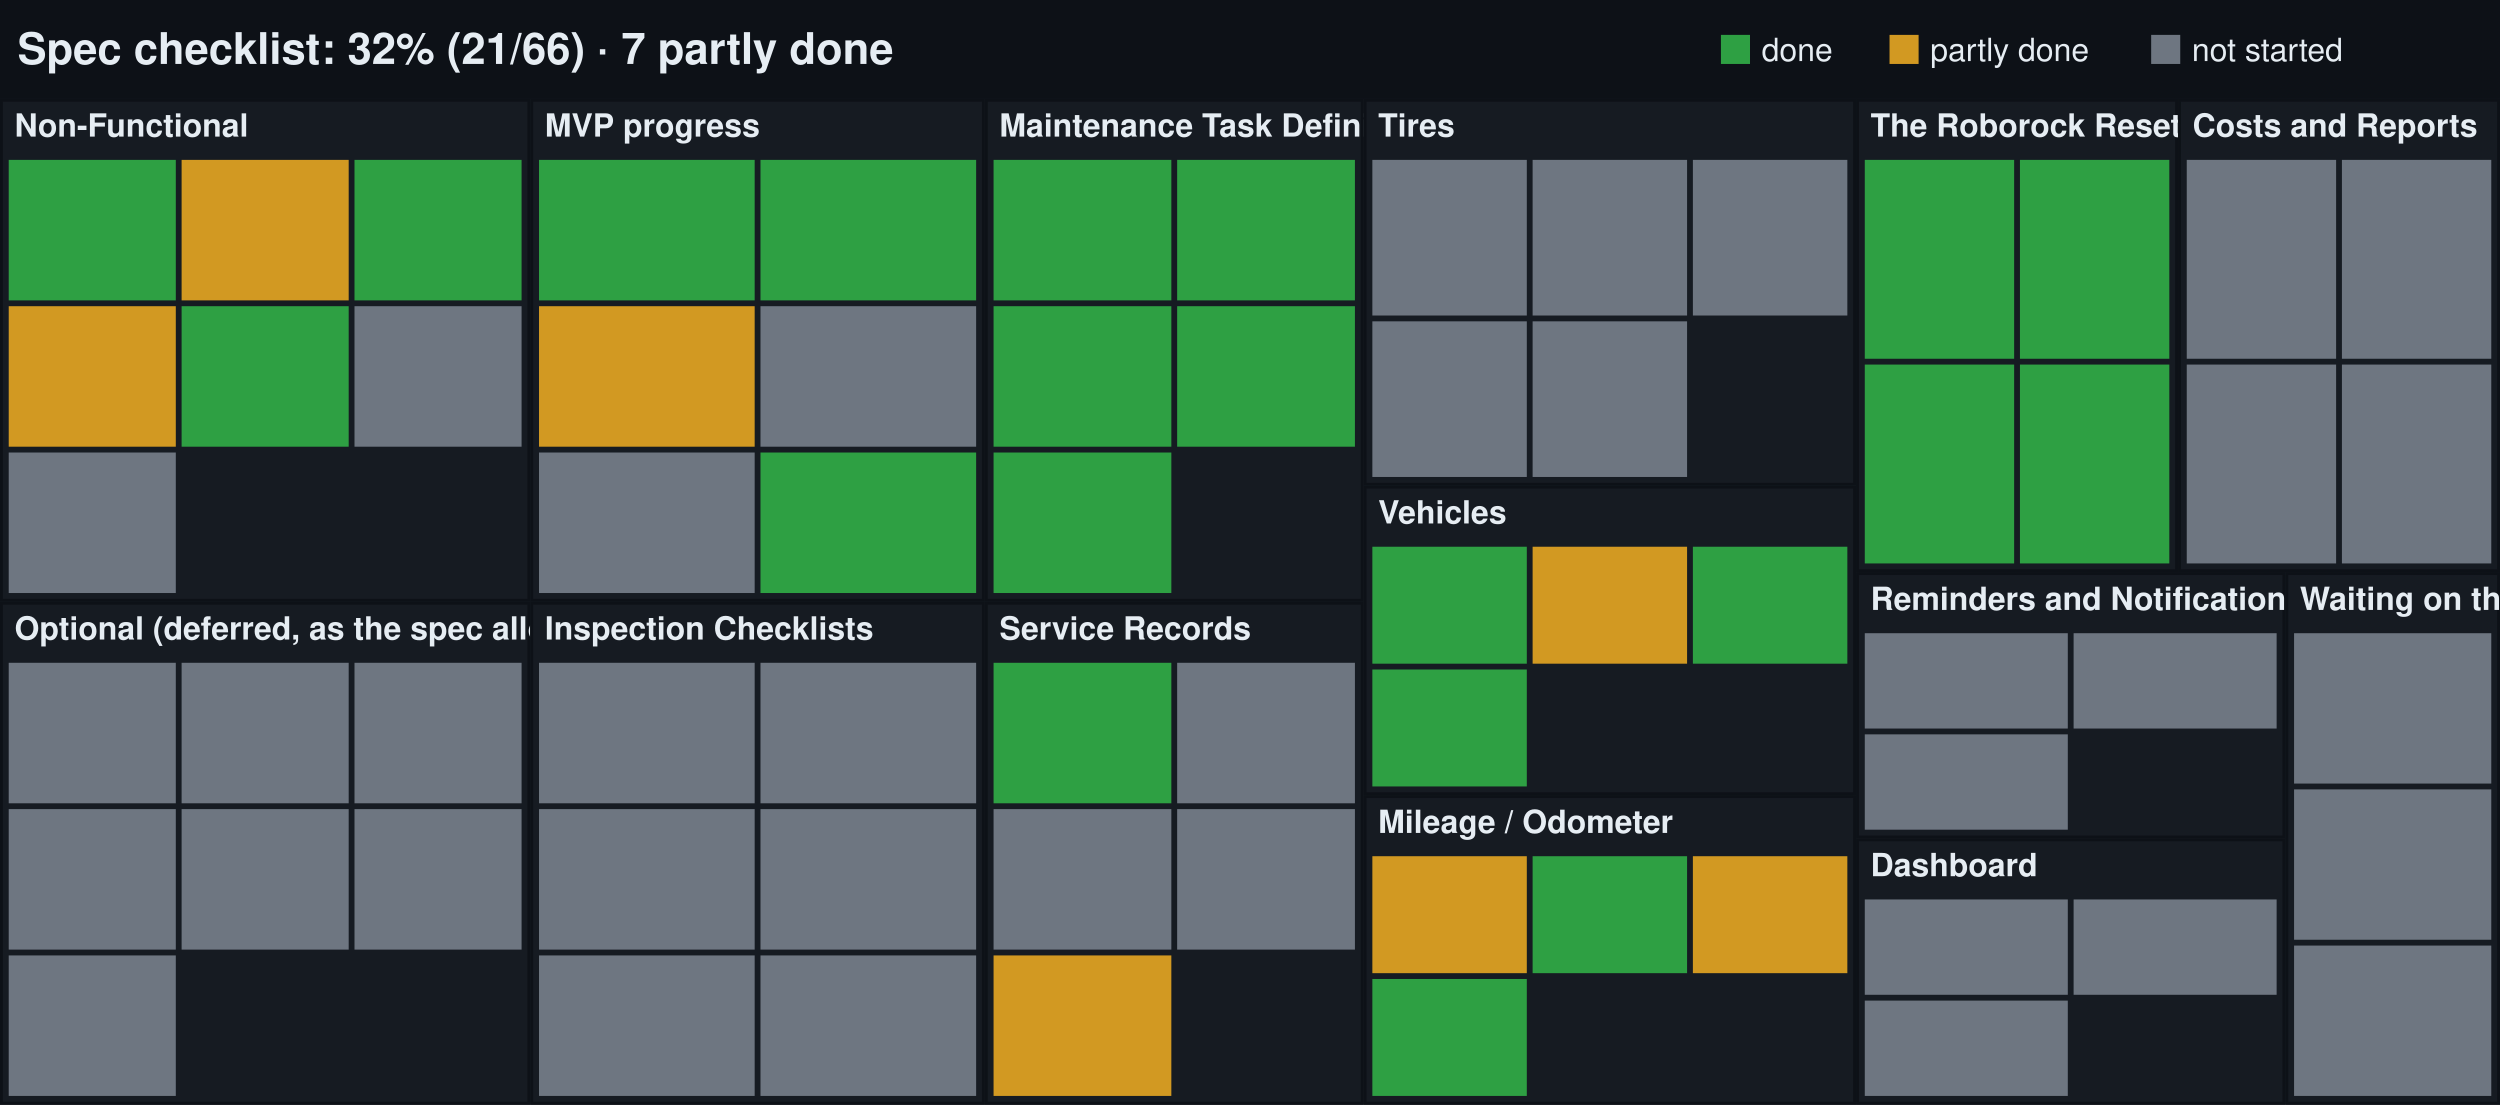
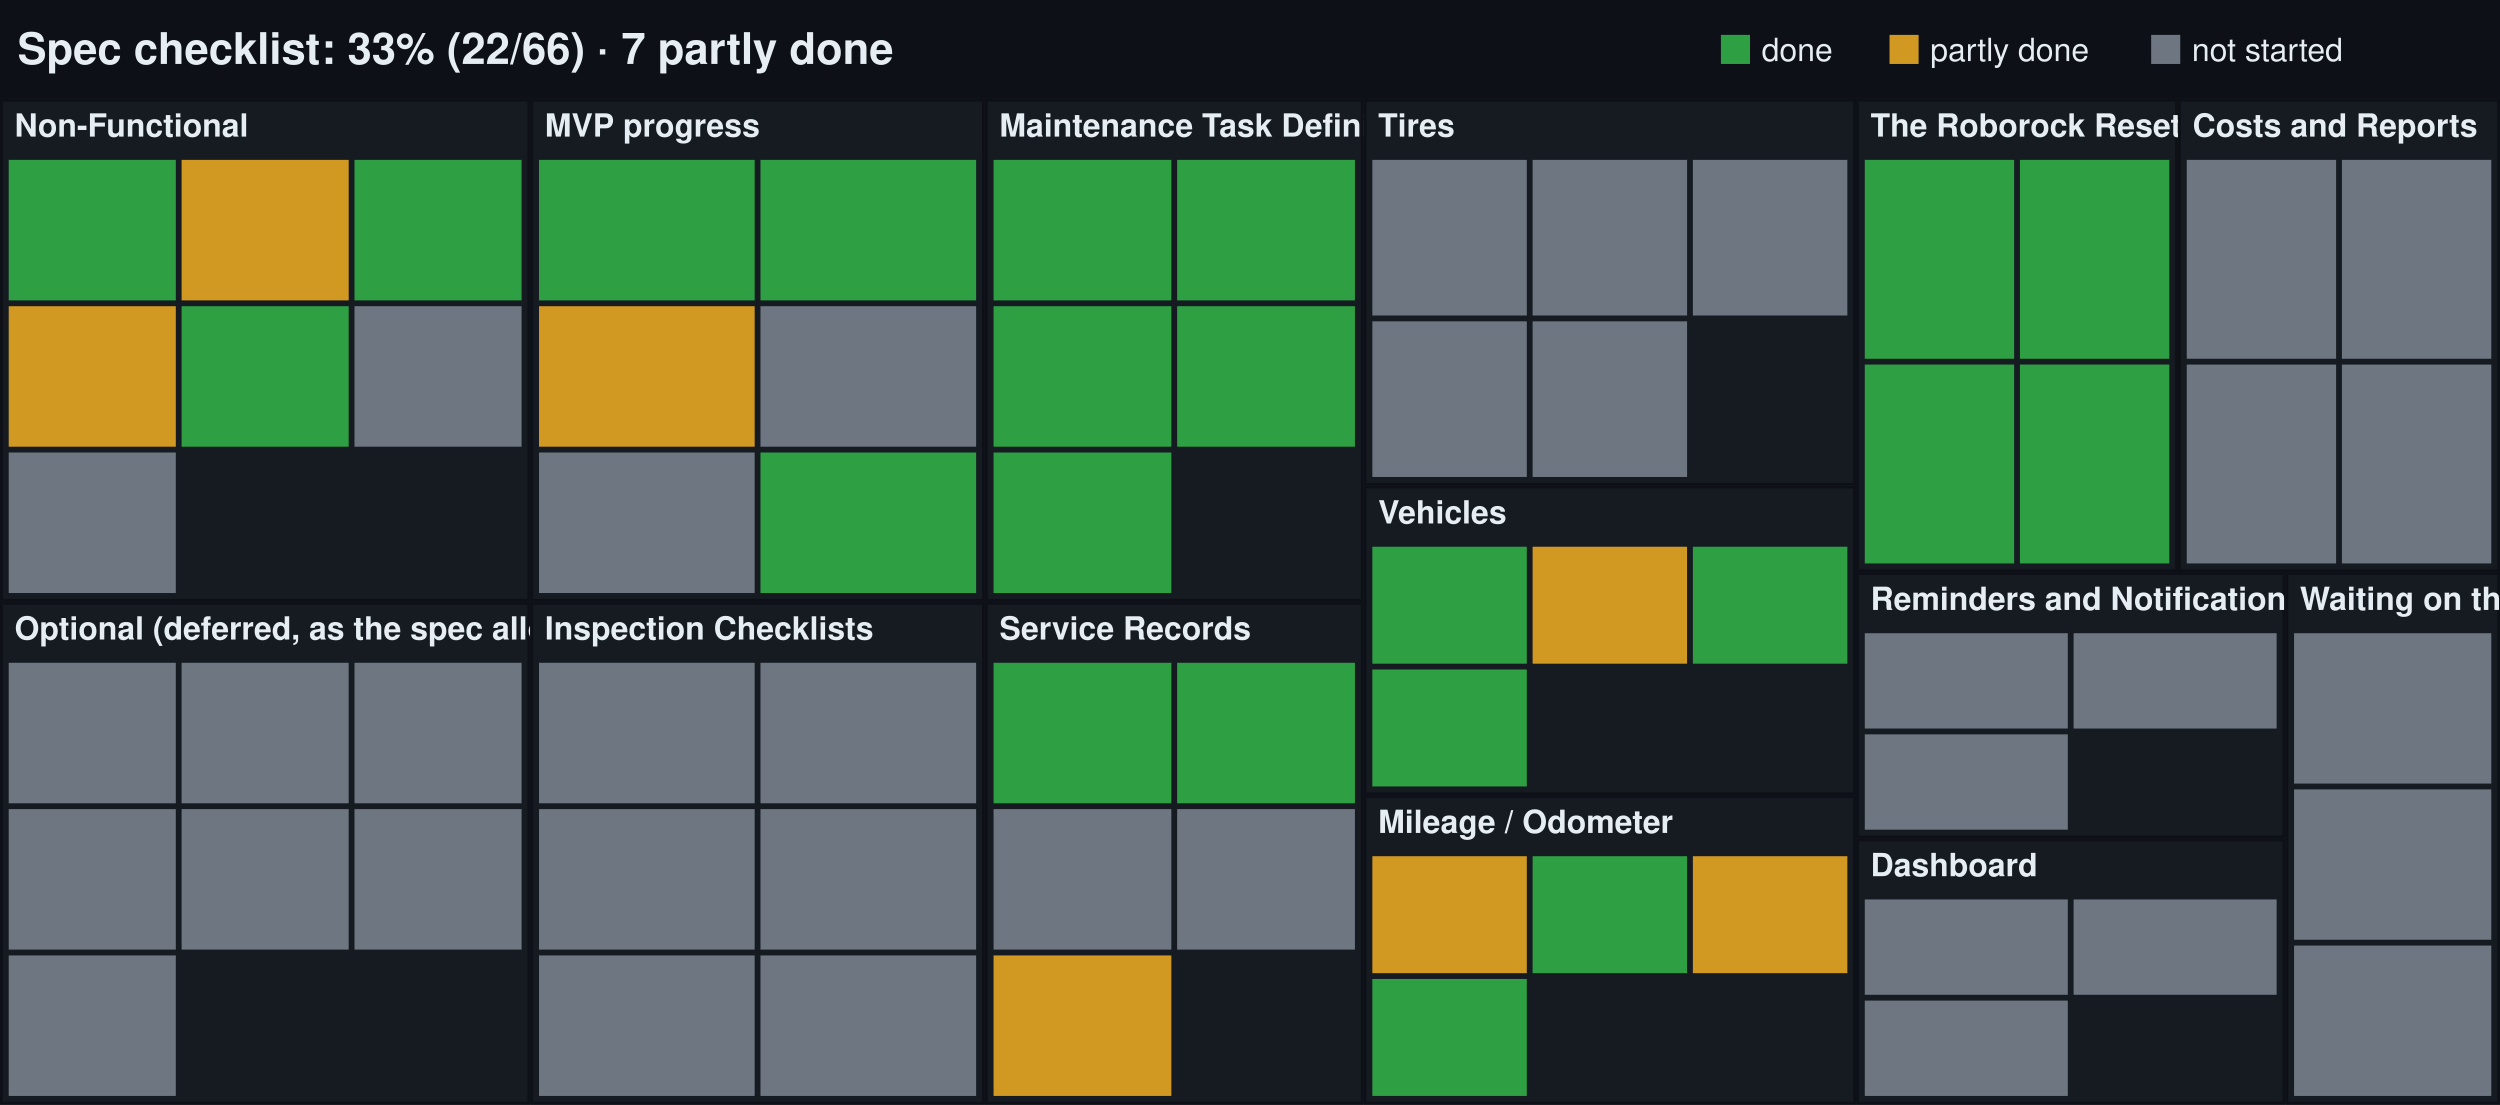
<svg xmlns="http://www.w3.org/2000/svg" width="860" height="380" viewBox="0 0 860 380" font-family="-apple-system,Segoe UI,Helvetica,Arial,sans-serif">
  <rect width="860" height="380" fill="#0d1117" />
-   <text x="6" y="22" fill="#e6edf3" font-size="15" font-weight="600">Spec checklist: 32% (21/66) · 7 partly done</text>
+   <text x="6" y="22" fill="#e6edf3" font-size="15" font-weight="600">Spec checklist: 33% (22/66) · 7 partly done</text>
  <g font-size="11">
    <rect x="592" y="12" width="10" height="10" fill="#2ea043" />
    <text x="606" y="21" fill="#e6edf3">done</text>
    <rect x="650" y="12" width="10" height="10" fill="#d29922" />
    <text x="664" y="21" fill="#e6edf3">partly done</text>
    <rect x="740" y="12" width="10" height="10" fill="#6e7681" />
    <text x="754" y="21" fill="#e6edf3">not started</text>
  </g>
  <svg x="0" y="34" width="182.424" height="173">
    <rect width="182.424" height="173" fill="#161b22" stroke="#0d1117" stroke-width="2" />
    <text x="5" y="13" fill="#e6edf3" font-size="11" font-weight="600">Non-Functional</text>
    <rect x="3" y="21" width="57.475" height="48.333" fill="#2ea043" />
    <rect x="62.475" y="21" width="57.475" height="48.333" fill="#d29922" />
    <rect x="121.949" y="21" width="57.475" height="48.333" fill="#2ea043" />
    <rect x="3" y="71.333" width="57.475" height="48.333" fill="#d29922" />
    <rect x="62.475" y="71.333" width="57.475" height="48.333" fill="#2ea043" />
    <rect x="121.949" y="71.333" width="57.475" height="48.333" fill="#6e7681" />
    <rect x="3" y="121.667" width="57.475" height="48.333" fill="#6e7681" />
  </svg>
  <svg x="0" y="207" width="182.424" height="173">
    <rect width="182.424" height="173" fill="#161b22" stroke="#0d1117" stroke-width="2" />
    <text x="5" y="13" fill="#e6edf3" font-size="11" font-weight="600">Optional (deferred, as the spec allows)</text>
    <rect x="3" y="21" width="57.475" height="48.333" fill="#6e7681" />
    <rect x="62.475" y="21" width="57.475" height="48.333" fill="#6e7681" />
    <rect x="121.949" y="21" width="57.475" height="48.333" fill="#6e7681" />
    <rect x="3" y="71.333" width="57.475" height="48.333" fill="#6e7681" />
    <rect x="62.475" y="71.333" width="57.475" height="48.333" fill="#6e7681" />
    <rect x="121.949" y="71.333" width="57.475" height="48.333" fill="#6e7681" />
    <rect x="3" y="121.667" width="57.475" height="48.333" fill="#6e7681" />
  </svg>
  <svg x="182.424" y="34" width="156.364" height="173">
    <rect width="156.364" height="173" fill="#161b22" stroke="#0d1117" stroke-width="2" />
    <text x="5" y="13" fill="#e6edf3" font-size="11" font-weight="600">MVP progress</text>
    <rect x="3" y="21" width="74.182" height="48.333" fill="#2ea043" />
    <rect x="79.182" y="21" width="74.182" height="48.333" fill="#2ea043" />
    <rect x="3" y="71.333" width="74.182" height="48.333" fill="#d29922" />
    <rect x="79.182" y="71.333" width="74.182" height="48.333" fill="#6e7681" />
    <rect x="3" y="121.667" width="74.182" height="48.333" fill="#6e7681" />
    <rect x="79.182" y="121.667" width="74.182" height="48.333" fill="#2ea043" />
  </svg>
  <svg x="182.424" y="207" width="156.364" height="173">
    <rect width="156.364" height="173" fill="#161b22" stroke="#0d1117" stroke-width="2" />
    <text x="5" y="13" fill="#e6edf3" font-size="11" font-weight="600">Inspection Checklists</text>
    <rect x="3" y="21" width="74.182" height="48.333" fill="#6e7681" />
    <rect x="79.182" y="21" width="74.182" height="48.333" fill="#6e7681" />
    <rect x="3" y="71.333" width="74.182" height="48.333" fill="#6e7681" />
    <rect x="79.182" y="71.333" width="74.182" height="48.333" fill="#6e7681" />
    <rect x="3" y="121.667" width="74.182" height="48.333" fill="#6e7681" />
    <rect x="79.182" y="121.667" width="74.182" height="48.333" fill="#6e7681" />
  </svg>
  <svg x="338.788" y="34" width="130.303" height="173">
    <rect width="130.303" height="173" fill="#161b22" stroke="#0d1117" stroke-width="2" />
    <text x="5" y="13" fill="#e6edf3" font-size="11" font-weight="600">Maintenance Task Definitions</text>
    <rect x="3" y="21" width="61.152" height="48.333" fill="#2ea043" />
    <rect x="66.152" y="21" width="61.152" height="48.333" fill="#2ea043" />
    <rect x="3" y="71.333" width="61.152" height="48.333" fill="#2ea043" />
    <rect x="66.152" y="71.333" width="61.152" height="48.333" fill="#2ea043" />
    <rect x="3" y="121.667" width="61.152" height="48.333" fill="#2ea043" />
  </svg>
  <svg x="338.788" y="207" width="130.303" height="173">
    <rect width="130.303" height="173" fill="#161b22" stroke="#0d1117" stroke-width="2" />
    <text x="5" y="13" fill="#e6edf3" font-size="11" font-weight="600">Service Records</text>
    <rect x="3" y="21" width="61.152" height="48.333" fill="#2ea043" />
-     <rect x="66.152" y="21" width="61.152" height="48.333" fill="#6e7681" />
+     <rect x="66.152" y="21" width="61.152" height="48.333" fill="#2ea043" />
    <rect x="3" y="71.333" width="61.152" height="48.333" fill="#6e7681" />
    <rect x="66.152" y="71.333" width="61.152" height="48.333" fill="#6e7681" />
    <rect x="3" y="121.667" width="61.152" height="48.333" fill="#d29922" />
  </svg>
  <svg x="469.091" y="34" width="169.394" height="133.077">
    <rect width="169.394" height="133.077" fill="#161b22" stroke="#0d1117" stroke-width="2" />
    <text x="5" y="13" fill="#e6edf3" font-size="11" font-weight="600">Tires</text>
    <rect x="3" y="21" width="53.131" height="53.538" fill="#6e7681" />
    <rect x="58.131" y="21" width="53.131" height="53.538" fill="#6e7681" />
    <rect x="113.263" y="21" width="53.131" height="53.538" fill="#6e7681" />
    <rect x="3" y="76.538" width="53.131" height="53.538" fill="#6e7681" />
    <rect x="58.131" y="76.538" width="53.131" height="53.538" fill="#6e7681" />
  </svg>
  <svg x="469.091" y="167.077" width="169.394" height="106.462">
    <rect width="169.394" height="106.462" fill="#161b22" stroke="#0d1117" stroke-width="2" />
    <text x="5" y="13" fill="#e6edf3" font-size="11" font-weight="600">Vehicles</text>
    <rect x="3" y="21" width="53.131" height="40.231" fill="#2ea043" />
    <rect x="58.131" y="21" width="53.131" height="40.231" fill="#d29922" />
    <rect x="113.263" y="21" width="53.131" height="40.231" fill="#2ea043" />
    <rect x="3" y="63.231" width="53.131" height="40.231" fill="#2ea043" />
  </svg>
  <svg x="469.091" y="273.538" width="169.394" height="106.462">
    <rect width="169.394" height="106.462" fill="#161b22" stroke="#0d1117" stroke-width="2" />
    <text x="5" y="13" fill="#e6edf3" font-size="11" font-weight="600">Mileage / Odometer</text>
    <rect x="3" y="21" width="53.131" height="40.231" fill="#d29922" />
    <rect x="58.131" y="21" width="53.131" height="40.231" fill="#2ea043" />
    <rect x="113.263" y="21" width="53.131" height="40.231" fill="#d29922" />
    <rect x="3" y="63.231" width="53.131" height="40.231" fill="#2ea043" />
  </svg>
  <svg x="638.485" y="34" width="110.758" height="162.824">
    <rect width="110.758" height="162.824" fill="#161b22" stroke="#0d1117" stroke-width="2" />
    <text x="5" y="13" fill="#e6edf3" font-size="11" font-weight="600">The Roborock Reset</text>
    <rect x="3" y="21" width="51.379" height="68.412" fill="#2ea043" />
    <rect x="56.379" y="21" width="51.379" height="68.412" fill="#2ea043" />
    <rect x="3" y="91.412" width="51.379" height="68.412" fill="#2ea043" />
    <rect x="56.379" y="91.412" width="51.379" height="68.412" fill="#2ea043" />
  </svg>
  <svg x="749.242" y="34" width="110.758" height="162.824">
    <rect width="110.758" height="162.824" fill="#161b22" stroke="#0d1117" stroke-width="2" />
    <text x="5" y="13" fill="#e6edf3" font-size="11" font-weight="600">Costs and Reports</text>
    <rect x="3" y="21" width="51.379" height="68.412" fill="#6e7681" />
    <rect x="56.379" y="21" width="51.379" height="68.412" fill="#6e7681" />
    <rect x="3" y="91.412" width="51.379" height="68.412" fill="#6e7681" />
    <rect x="56.379" y="91.412" width="51.379" height="68.412" fill="#6e7681" />
  </svg>
  <svg x="638.485" y="196.824" width="147.677" height="91.588">
    <rect width="147.677" height="91.588" fill="#161b22" stroke="#0d1117" stroke-width="2" />
    <text x="5" y="13" fill="#e6edf3" font-size="11" font-weight="600">Reminders and Notifications</text>
    <rect x="3" y="21" width="69.838" height="32.794" fill="#6e7681" />
    <rect x="74.838" y="21" width="69.838" height="32.794" fill="#6e7681" />
    <rect x="3" y="55.794" width="69.838" height="32.794" fill="#6e7681" />
  </svg>
  <svg x="638.485" y="288.412" width="147.677" height="91.588">
    <rect width="147.677" height="91.588" fill="#161b22" stroke="#0d1117" stroke-width="2" />
    <text x="5" y="13" fill="#e6edf3" font-size="11" font-weight="600">Dashboard</text>
    <rect x="3" y="21" width="69.838" height="32.794" fill="#6e7681" />
    <rect x="74.838" y="21" width="69.838" height="32.794" fill="#6e7681" />
    <rect x="3" y="55.794" width="69.838" height="32.794" fill="#6e7681" />
  </svg>
  <svg x="786.162" y="196.824" width="73.838" height="183.176">
    <rect width="73.838" height="183.176" fill="#161b22" stroke="#0d1117" stroke-width="2" />
    <text x="5" y="13" fill="#e6edf3" font-size="11" font-weight="600">Waiting on the owner</text>
    <rect x="3" y="21" width="67.838" height="51.725" fill="#6e7681" />
    <rect x="3" y="74.725" width="67.838" height="51.725" fill="#6e7681" />
    <rect x="3" y="128.451" width="67.838" height="51.725" fill="#6e7681" />
  </svg>
</svg>
